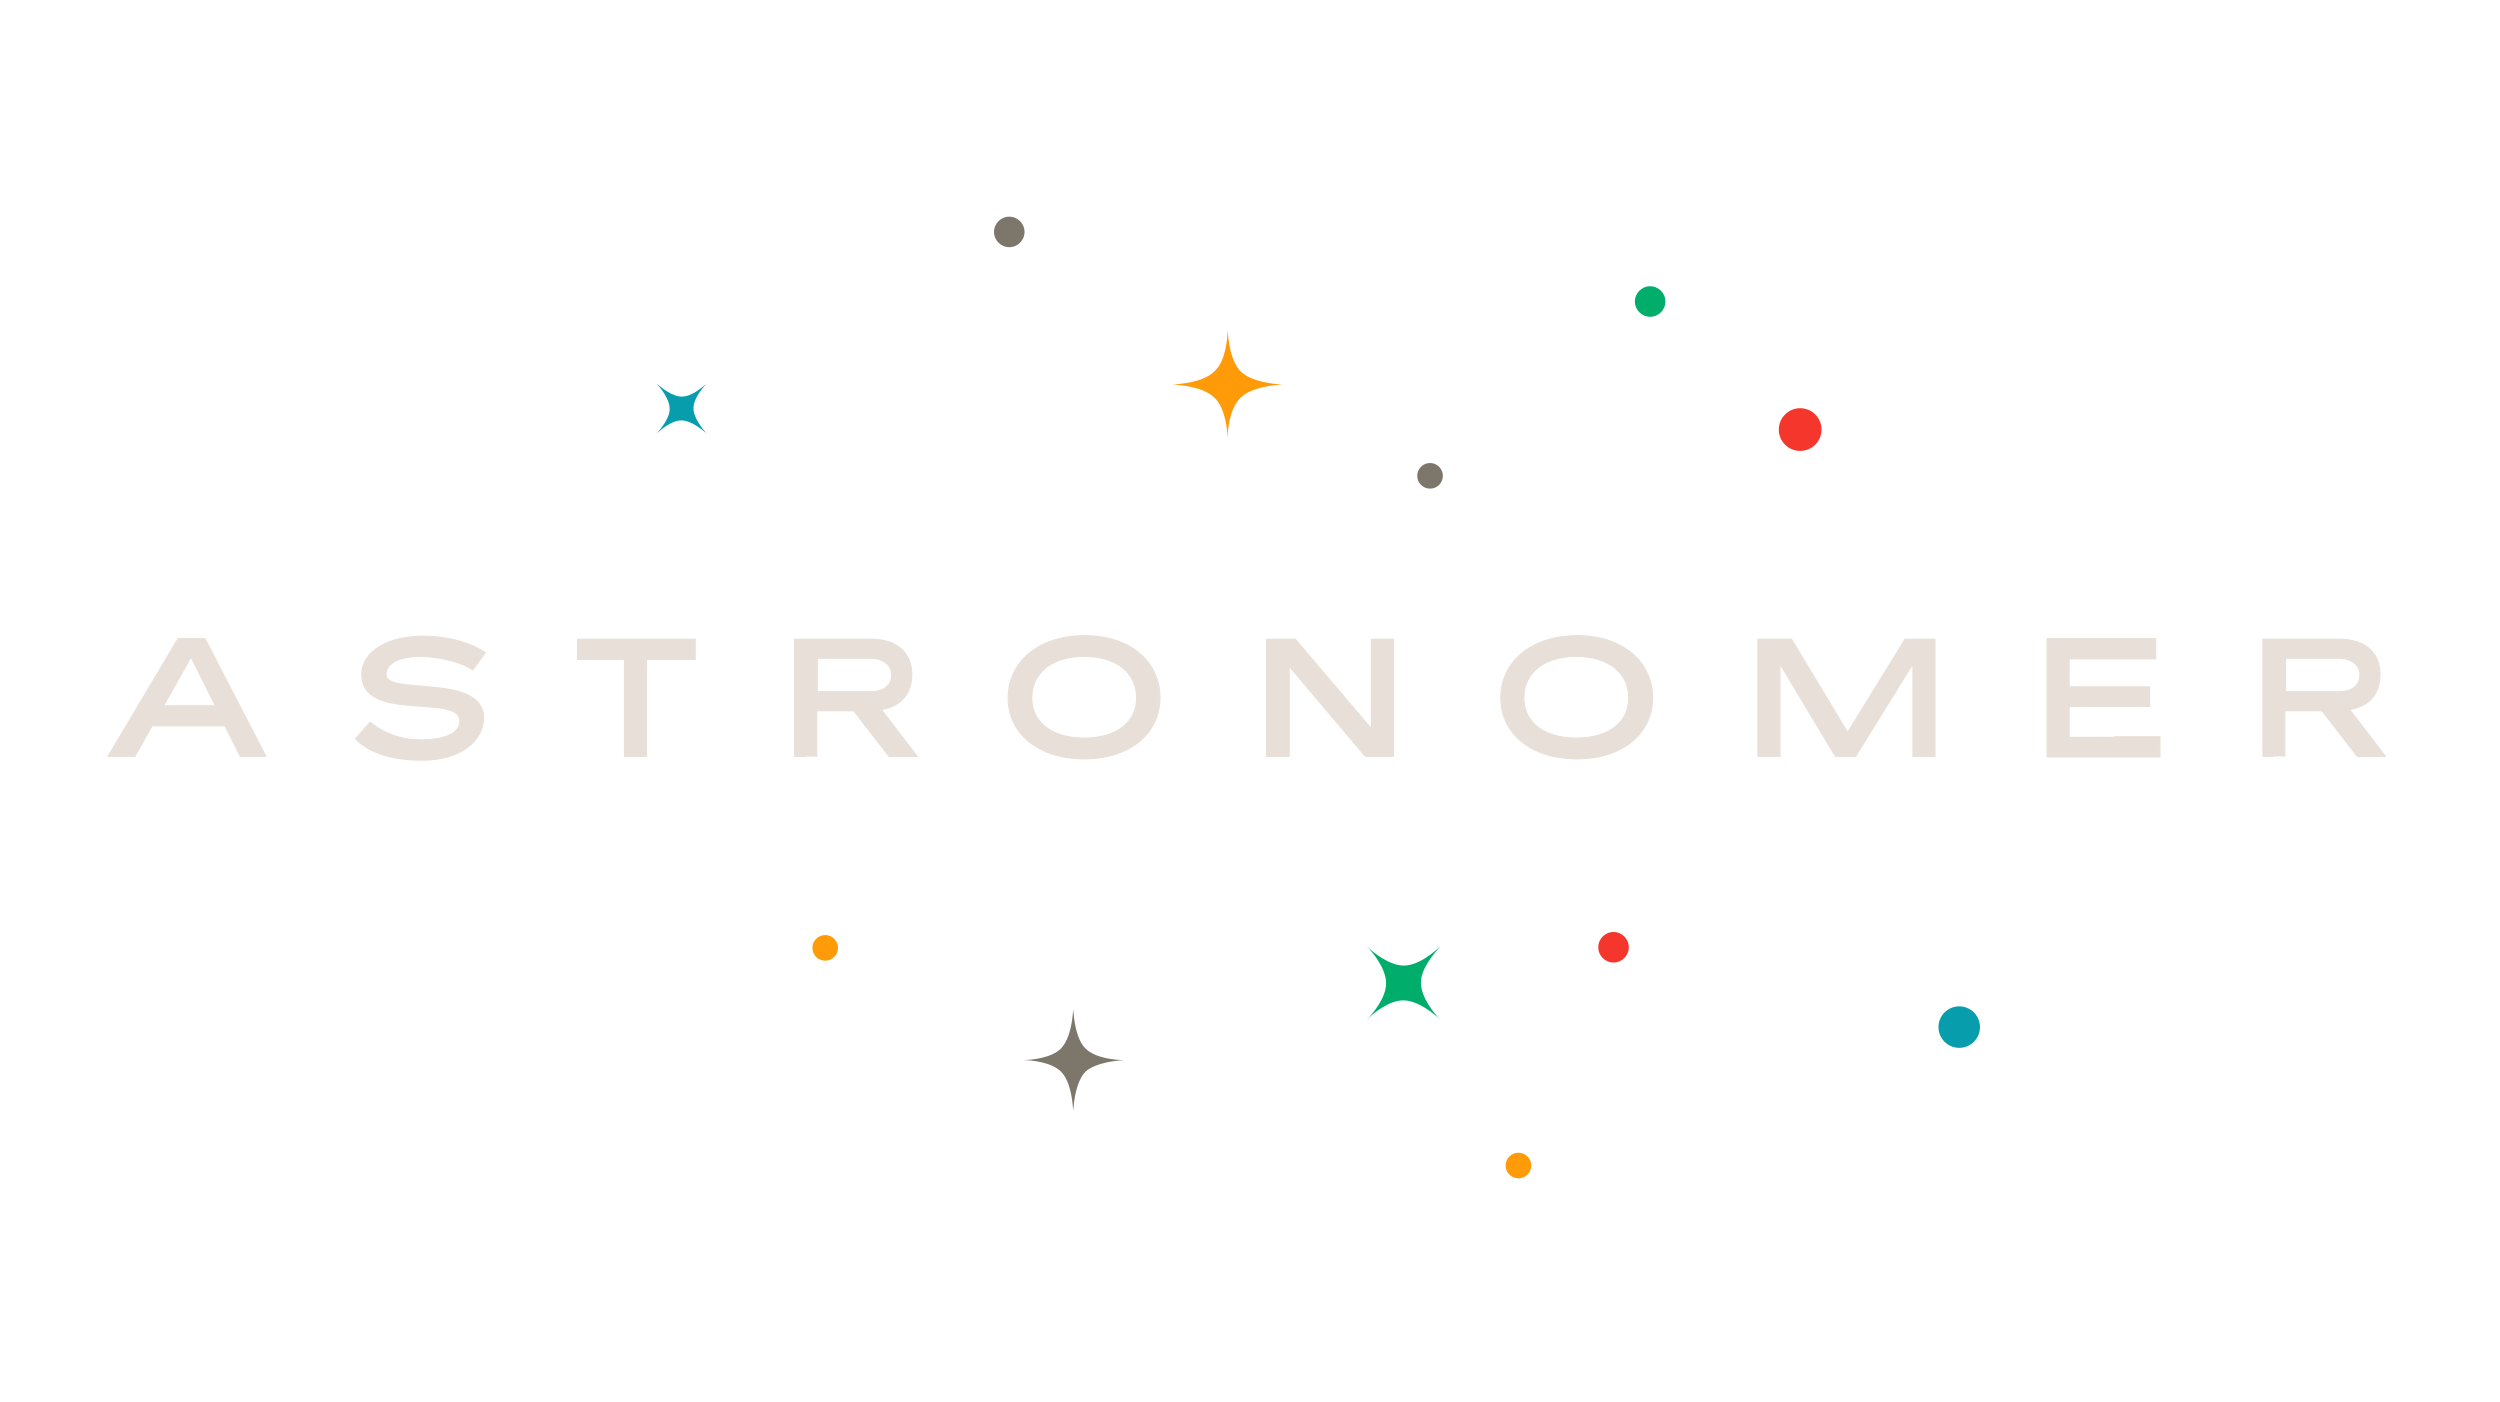
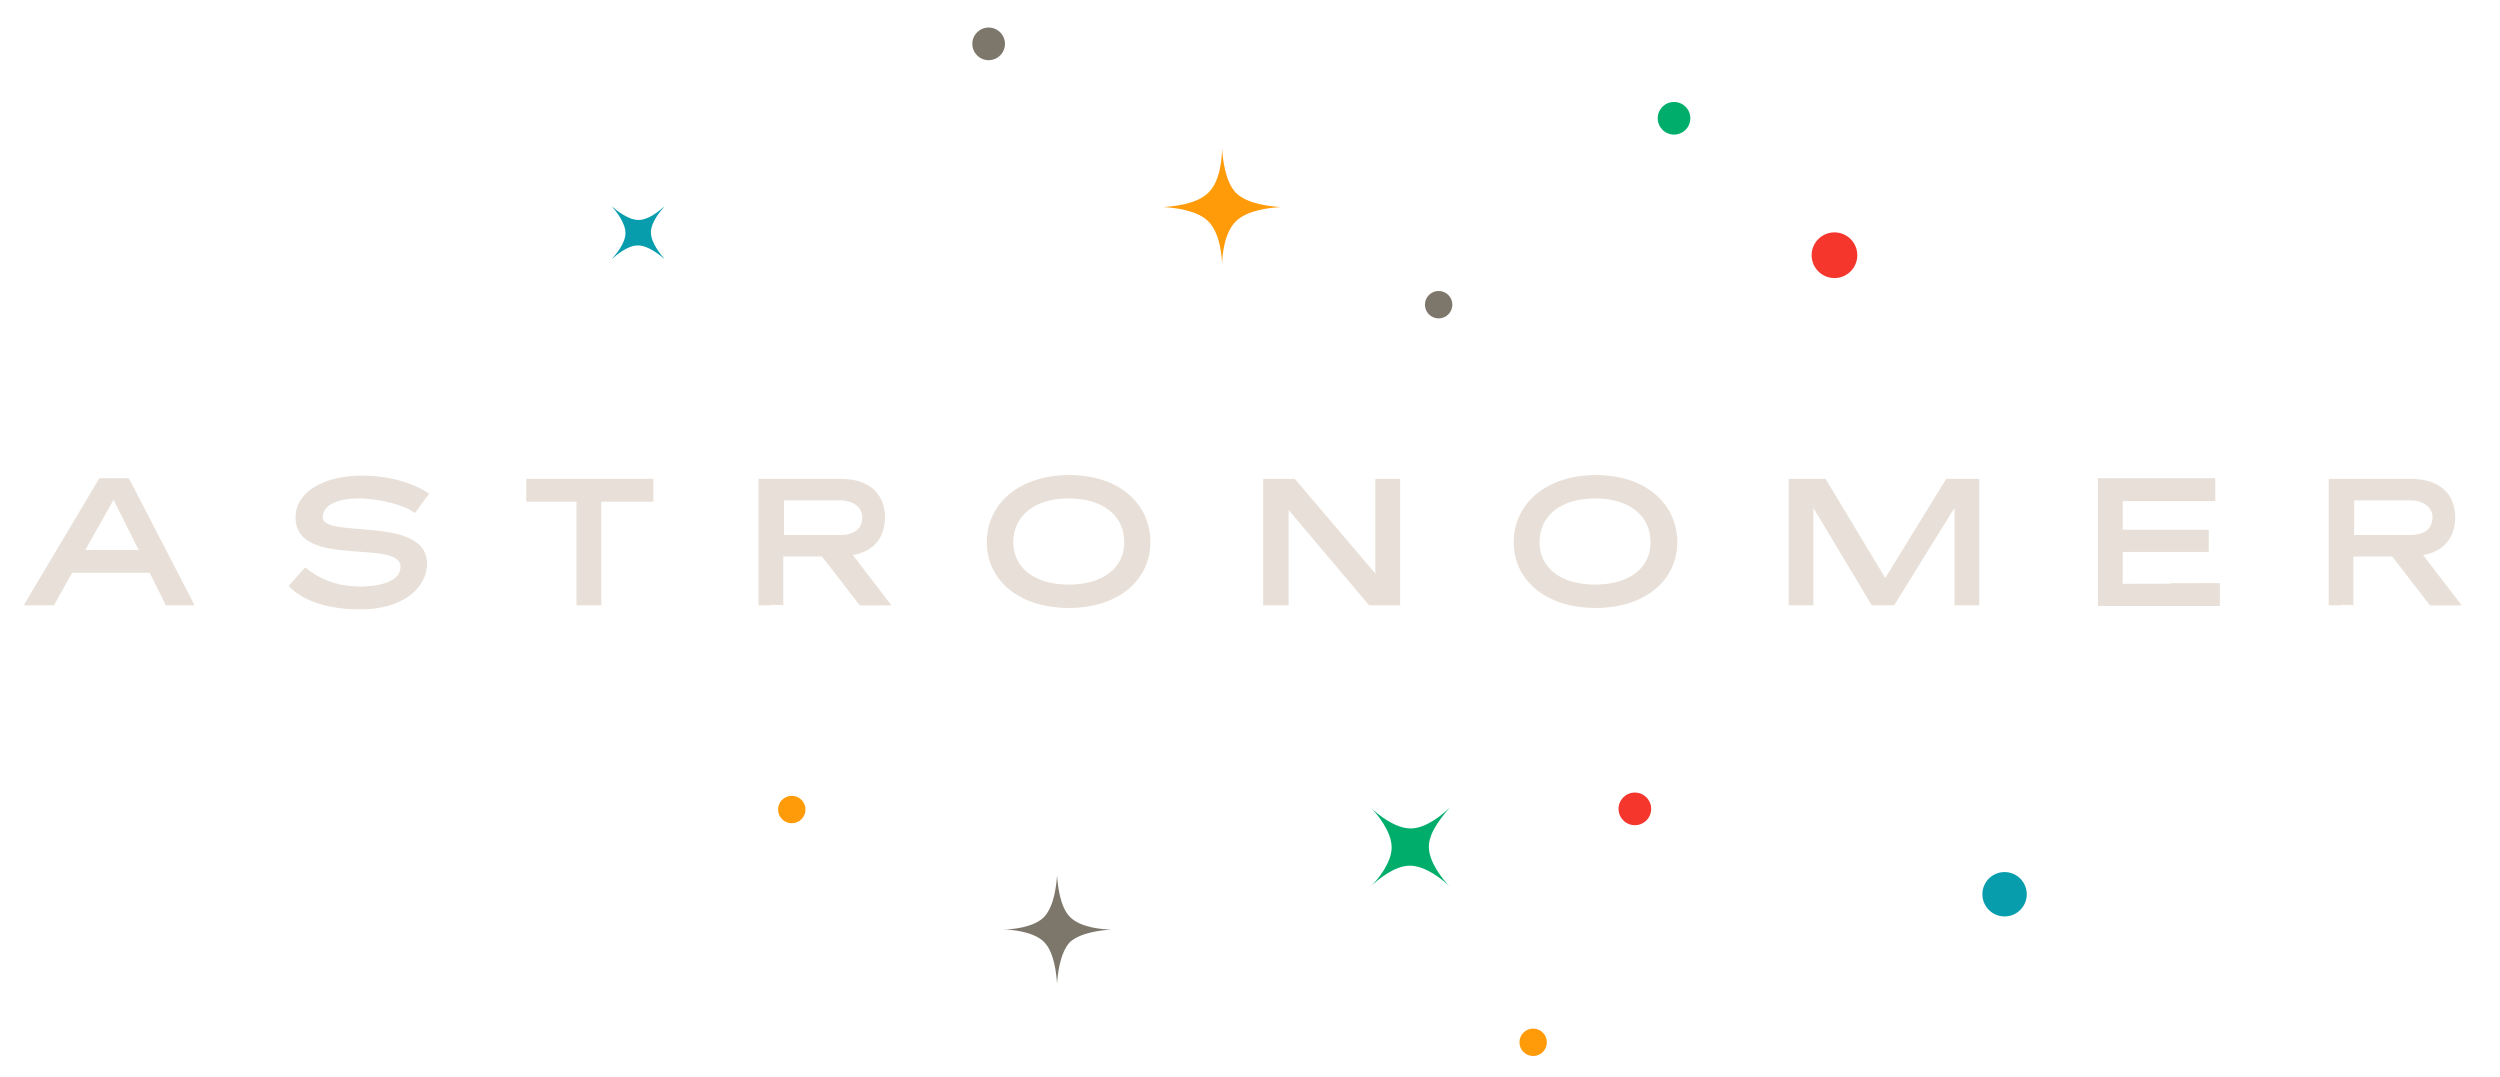
- <svg xmlns="http://www.w3.org/2000/svg" id="Layer_1" viewBox="0 0 2048 1148.3">
-   <style>.st0{fill:#f4362c}.st1{fill:#ff9a09}.st2{fill:#7d766a}.st3{fill:#00ad6b}.st4{fill:#079dad}.st5{fill:#e8e0d8;stroke:#e8e0d8;stroke-linecap:round;stroke-linejoin:round;stroke-miterlimit:10}.st6{display:none}.st7{display:inline;fill:#f4362c}.st10,.st8,.st9{display:inline;fill:#ff9a09}.st10,.st9{fill:#7d766a}.st10{fill:#00ad6b}.st11{fill:#079dad}.st11,.st12{display:inline}.st13{fill:#f5f2ed}.st14{display:inline;fill:#0CBEDB}</style>
-   <switch>
-     <g>
-       <circle class="st0" cx="1474.7" cy="351.9" r="17.5" />
-       <circle class="st0" cx="1321.8" cy="776" r="12.5" />
-       <circle class="st1" cx="1243.9" cy="954.8" r="10.5" />
-       <circle class="st2" cx="826.8" cy="190" r="12.5" />
-       <circle class="st2" cx="1171.5" cy="389.8" r="10.5" />
-       <circle class="st3" cx="1351.8" cy="247" r="12.5" />
-       <circle class="st4" cx="1605" cy="841.4" r="17" />
-       <circle class="st1" cx="676" cy="776.5" r="10.5" />
-       <path class="st5" d="M196.9 619.6l-12.5-25h-59.9l-14 25h-22l57.4-96.4h22l49.9 96.4h-20.9zM134 578.2h42.5l-20-40-22.5 40zM387.2 548.7c-7-5.5-26.5-11-43-11-15 0-28 4.5-28 15 0 17.5 79.9-1.5 79.9 35.5 0 18-18 34.5-50.4 34.5-33 0-48.5-11-54.4-17.5l12-13.5c13.5 11 28.5 14.5 42 14.5 14 0 31.5-3.5 31.5-15.5 0-23-80.4 1.5-80.4-38 0-19.5 22-31.5 50.4-31.5 24 0 42 7.5 50.9 13.5-.5 0-6.5 9-10.5 14zM569.1 540.2h-39.5v79.4h-18v-79.4h-38.5v-16.5h96.4v16.5h-.4zM651 619.6v-95.9h62.4c23 0 33.5 12.5 33.5 29 0 14.5-8 26-25 28.5l29.5 38.5h-23l-29-37.5H669v37.5c0-.1-18-.1-18-.1zm18.5-80.4v27.5H713c11 0 17.5-5 17.5-14 0-7.5-6.5-13.5-17.5-13.5h-43.5zM950.2 571.7c0 28.5-24 49.9-61.9 49.9-38 0-62.4-21-62.4-49.9 0-29 24.5-50.9 62.4-50.9 38.4-.1 61.9 21.9 61.9 50.9zm-19 0c0-20.5-16.5-34-43-34s-43 13.5-43 34c0 20 16.5 33 43 33s43-13.1 43-33zM1141.5 619.6h-23l-62.4-73.9v73.9h-18.5v-95.9h23.5l62.4 73.4v-73.4h18v95.9zM1353.8 571.7c0 28.5-24 49.9-61.9 49.9-38 0-62.4-21-62.4-49.9 0-29 24.5-50.9 62.4-50.9 37.9-.1 61.9 21.9 61.9 50.9zm-19.5 0c0-20.5-16.5-34-43-34s-43 13.5-43 34c0 20 16.5 33 43 33 27-.1 43-13.1 43-33zM1513.6 600.1l47-76.4h24.5v95.9h-18v-75.9l-47 75.9h-16.5l-45.5-75.9v75.9h-18v-95.9h27.5l46 76.4zM1769.4 603.6v16.5H1677v-96.9h88.9v16.5H1695v23h65.9v16H1695v25c-.1-.1 74.4-.1 74.4-.1zM1853.8 619.6v-95.9h62.4c23 0 33.5 12.5 33.5 29 0 14.5-8 26-25 28.5l29.5 38.5h-23l-29-37.5h-30.5v37.5c.1-.1-17.9-.1-17.9-.1zm18.5-80.4v27.5h43.5c11 0 17.5-5 17.5-14 0-7.5-6.5-13.5-17.5-13.5h-43.5z" />
-       <path class="st1" d="M1005.6 270c0 7.5-1.5 25.5-10.5 34-9 9-27 10.5-34.5 11 7.5.5 25.5 2 34.5 11s10.5 27 10.5 34c0-7.5 1.5-25 10.5-34s27-10.5 34.5-11c-7.5-.5-25.5-2-34.5-11-8.5-9.1-10-27-10.5-34" />
-       <path class="st4" d="M578.6 314.4c-3.5 3-12 10.5-20 10.5s-17-7.5-20.5-10.5c3 3.5 10.5 12.5 10.5 20.5s-7.5 16.5-10.5 20c3.5-3 12-10.5 20-10.5s17 7.5 20.5 10.5c-3-3.5-10.5-12.5-10.5-20.5s7.5-16.5 10.5-20" />
-       <path class="st3" d="M1180 775c-5 5-18 16-30 16s-25.5-11-30.5-16c5 5 16 18.5 16 30.5s-11 25-16 30c5-5 18-16 30-16s25.5 11 30.5 16c-5-5-16-18.5-16-30.5s11.5-24.5 16-30" />
-       <path class="st2" d="M920.7 868.4c-7 0-23.5-1.5-31.5-9.5s-9.5-25-10-32c-.5 7-2 23.5-10 32-8 8-24.5 9.5-31.5 9.5 6.5 0 23.5 1.5 31.5 9.5s9.5 25 10 32c.5-7 2-23.5 10-32 8.5-7.5 25-9 31.5-9.5 0 .5 0 .5 0 0" />
-       <g id="for_DARK_background" class="st6">
-         <circle class="st7" cx="3010.4" cy="-57.3" r="3.5" />
-         <circle class="st7" cx="2979.8" cy="27.6" r="2.5" />
-         <circle class="st8" cx="2963.6" cy="65.6" r="2.1" />
-         <circle class="st9" cx="2880.7" cy="-89.7" r="2.5" />
-         <circle class="st9" cx="2949.7" cy="-49.7" r="2.1" />
-         <circle class="st10" cx="2985.8" cy="-78.3" r="2.5" />
-         <circle class="st11" cx="3036.5" cy="40.7" r="3.4" />
-         <circle class="st8" cx="2850.5" cy="27.7" r="2.1" />
-         <g class="st12">
-           <path class="st13" d="M2754.6-3.7l-2.5-5h-12l-2.8 5h-4.4l11.5-19.3h4.4l10 19.3h-4.2zM2742-12h8.5l-4-8-4.5 8zM2792.7-17.9c-1.4-1.1-5.3-2.2-8.6-2.2-3 0-5.6.9-5.6 3 0 3.5 16-.3 16 7.1 0 3.6-3.6 6.9-10.1 6.9-6.6 0-9.7-2.2-10.9-3.5l2.4-2.7c2.7 2.2 5.7 2.9 8.4 2.9 2.8 0 6.3-.7 6.3-3.1 0-4.6-16.1.3-16.1-7.6 0-3.9 4.4-6.3 10.1-6.3 4.8 0 8.4 1.5 10.2 2.7-.1 0-1.3 1.8-2.1 2.8zM2829.1-19.6h-7.9v15.9h-3.6v-15.9h-7.7v-3.3h19.3v3.3h-.1zM2845.5-3.7v-19.2h12.5c4.6 0 6.7 2.5 6.7 5.8 0 2.9-1.6 5.2-5 5.7l5.9 7.7h-4.6l-5.8-7.5h-6.1v7.5h-3.6zm3.7-16.1v5.5h8.7c2.2 0 3.5-1 3.5-2.8 0-1.5-1.3-2.7-3.5-2.7h-8.7zM2905.4-13.3c0 5.7-4.8 10-12.4 10-7.6 0-12.5-4.2-12.5-10s4.9-10.2 12.5-10.2c7.7 0 12.4 4.4 12.4 10.2zm-3.8 0c0-4.1-3.3-6.8-8.6-6.8s-8.6 2.7-8.6 6.8c0 4 3.3 6.6 8.6 6.6s8.6-2.6 8.6-6.6zM2943.7-3.7h-4.6l-12.5-14.8v14.8h-3.7v-19.2h4.7l12.5 14.7v-14.7h3.6v19.2zM2986.2-13.3c0 5.7-4.8 10-12.4 10-7.6 0-12.5-4.2-12.5-10s4.9-10.2 12.5-10.2 12.4 4.4 12.4 10.2zm-3.9 0c0-4.1-3.3-6.8-8.6-6.8s-8.6 2.7-8.6 6.8c0 4 3.3 6.6 8.6 6.6 5.4 0 8.6-2.6 8.6-6.6zM3018.2-7.6l9.4-15.3h4.9v19.2h-3.6v-15.2l-9.4 15.2h-3.3l-9.1-15.2v15.2h-3.6v-19.2h5.5l9.2 15.3zM3069.4-6.9v3.3h-18.5V-23h17.8v3.3h-14.2v4.6h13.2v3.2h-13.2v5h14.9zM3086.3-3.7v-19.2h12.5c4.6 0 6.7 2.5 6.7 5.8 0 2.9-1.6 5.2-5 5.7l5.9 7.7h-4.6l-5.8-7.5h-6.1v7.5h-3.6zm3.7-16.1v5.5h8.7c2.2 0 3.5-1 3.5-2.8 0-1.5-1.3-2.7-3.5-2.7h-8.7z" />
-         </g>
-         <path class="st8" d="M2916.5-73.7c0 1.5-.3 5.1-2.1 6.8-1.8 1.8-5.4 2.1-6.9 2.2 1.5.1 5.1.4 6.9 2.2 1.8 1.8 2.1 5.4 2.1 6.8 0-1.5.3-5 2.1-6.8s5.4-2.1 6.9-2.2c-1.5-.1-5.1-.4-6.9-2.2-1.7-1.8-2-5.4-2.1-6.8" />
-         <path class="st11" d="M2831-64.8c-.7.6-2.4 2.1-4 2.1s-3.4-1.5-4.1-2.1c.6.7 2.1 2.5 2.1 4.1s-1.5 3.3-2.1 4c.7-.6 2.4-2.1 4-2.1s3.4 1.5 4.1 2.1c-.6-.7-2.1-2.5-2.1-4.1s1.5-3.3 2.1-4" />
-         <path class="st14" d="M2951.4 27.4c-1 1-3.6 3.2-6 3.2s-5.1-2.2-6.1-3.2c1 1 3.2 3.7 3.2 6.1s-2.2 5-3.2 6c1-1 3.6-3.2 6-3.2s5.1 2.2 6.1 3.2c-1-1-3.2-3.7-3.2-6.1 0-2.4 2.3-4.9 3.2-6" />
-         <path class="st9" d="M2899.5 46.1c-1.4 0-4.7-.3-6.3-1.9-1.6-1.6-1.9-5-2-6.4-.1 1.4-.4 4.7-2 6.4-1.6 1.6-4.9 1.9-6.3 1.9 1.3 0 4.7.3 6.3 1.9 1.6 1.6 1.9 5 2 6.4.1-1.4.4-4.7 2-6.4 1.7-1.5 5-1.8 6.3-1.9 0 .1 0 .1 0 0" />
-       </g>
-     </g>
-   </switch>
+ <svg xmlns="http://www.w3.org/2000/svg" id="Layer_1" viewBox="0 0 1915 824.4">
+   <style>
+     .st0{fill:#f4362c}.st1{fill:#ff9a09}.st2{fill:#7d766a}.st3{fill:#00ad6b}.st4{fill:#079dad}.st7{display:inline;fill:#f4362c}.st11,.st8,.st9{display:inline;fill:#ff9a09}.st11,.st9{fill:#7d766a}.st11{fill:#079dad}
+   </style>
+   <circle cx="1405.2" cy="195.5" r="17.5" class="st0" />
+   <circle cx="1252.3" cy="619.6" r="12.5" class="st0" />
+   <circle cx="1174.4" cy="798.4" r="10.5" class="st1" />
+   <circle cx="757.3" cy="33.6" r="12.5" class="st2" />
+   <circle cx="1102" cy="233.4" r="10.5" class="st2" />
+   <circle cx="1282.3" cy="90.6" r="12.5" class="st3" />
+   <circle cx="1535.5" cy="685" r="17" class="st4" />
+   <circle cx="606.5" cy="620.1" r="10.5" class="st1" />
+   <path fill="#e8e0d8" stroke="#e8e0d8" stroke-linecap="round" stroke-linejoin="round" stroke-miterlimit="10" d="M127.4 463.2l-12.5-25H55l-14 25H19l57.4-96.4h22l49.9 96.4h-20.9zm-62.9-41.4H107l-20-40-22.5 40zm253.2-29.5c-7-5.5-26.5-11-43-11-15 0-28 4.5-28 15 0 17.5 79.9-1.5 79.9 35.5 0 18-18 34.5-50.4 34.5-33 0-48.5-11-54.4-17.5l12-13.5c13.5 11 28.5 14.5 42 14.5 14 0 31.5-3.5 31.5-15.5 0-23-80.4 1.5-80.4-38 0-19.5 22-31.5 50.4-31.5 24 0 42 7.5 50.9 13.5-.5 0-6.5 9-10.5 14zm181.9-8.5h-39.5v79.4h-18v-79.4h-38.5v-16.5H500v16.5h-.4zm81.9 79.4v-95.9h62.4c23 0 33.5 12.5 33.5 29 0 14.5-8 26-25 28.5l29.5 38.5h-23l-29-37.5h-30.4v37.5c0-.1-18-.1-18-.1zm18.5-80.4v27.5h43.5c11 0 17.5-5 17.5-14 0-7.5-6.5-13.5-17.5-13.5H600zm280.7 32.5c0 28.5-24 49.9-61.9 49.9-38 0-62.4-21-62.4-49.9 0-29 24.5-50.9 62.4-50.9 38.4-.1 61.9 21.9 61.9 50.9zm-19 0c0-20.5-16.5-34-43-34s-43 13.5-43 34c0 20 16.5 33 43 33s43-13.1 43-33zm210.3 47.9h-23l-62.4-73.9v73.9h-18.5v-95.9h23.5l62.4 73.4v-73.4h18v95.9zm212.3-47.9c0 28.5-24 49.9-61.9 49.9-38 0-62.4-21-62.4-49.9 0-29 24.5-50.9 62.4-50.9 37.9-.1 61.9 21.9 61.9 50.9zm-19.5 0c0-20.5-16.5-34-43-34s-43 13.5-43 34c0 20 16.5 33 43 33 27-.1 43-13.1 43-33zm179.3 28.4l47-76.4h24.5v95.9h-18v-75.9l-47 75.9h-16.5l-45.5-75.9v75.9h-18v-95.9h27.5l46 76.4zm255.8 3.5v16.5h-92.4v-96.9h88.9v16.5h-70.9v23h65.9v16h-65.9v25c-.1-.1 74.4-.1 74.4-.1zm84.4 16v-95.9h62.4c23 0 33.5 12.5 33.5 29 0 14.5-8 26-25 28.5l29.5 38.5h-23l-29-37.5h-30.5v37.5c.1-.1-17.9-.1-17.9-.1zm18.5-80.4v27.5h43.5c11 0 17.5-5 17.5-14 0-7.5-6.5-13.5-17.5-13.5h-43.5z" />
+   <path d="M936.1 113.6c0 7.5-1.5 25.5-10.5 34-9 9-27 10.5-34.5 11 7.5.5 25.5 2 34.5 11s10.5 27 10.5 34c0-7.5 1.5-25 10.5-34s27-10.5 34.5-11c-7.5-.5-25.5-2-34.5-11-8.5-9.1-10-27-10.5-34" class="st1" />
+   <path d="M509.1 158c-3.5 3-12 10.5-20 10.5s-17-7.5-20.5-10.5c3 3.5 10.5 12.5 10.5 20.5s-7.5 16.5-10.5 20c3.5-3 12-10.5 20-10.5s17 7.5 20.5 10.5c-3-3.5-10.5-12.5-10.5-20.5s7.5-16.5 10.5-20" class="st4" />
+   <path d="M1110.5 618.6c-5 5-18 16-30 16s-25.5-11-30.5-16c5 5 16 18.5 16 30.5s-11 25-16 30c5-5 18-16 30-16s25.5 11 30.5 16c-5-5-16-18.5-16-30.5s11.5-24.5 16-30" class="st3" />
+   <path d="M851.2 712c-7 0-23.5-1.5-31.5-9.5s-9.5-25-10-32c-.5 7-2 23.5-10 32-8 8-24.5 9.5-31.5 9.5 6.5 0 23.5 1.5 31.5 9.5s9.5 25 10 32c.5-7 2-23.5 10-32 8.5-7.5 25-9 31.5-9.5 0 .5 0 .5 0 0" class="st2" />
</svg>
